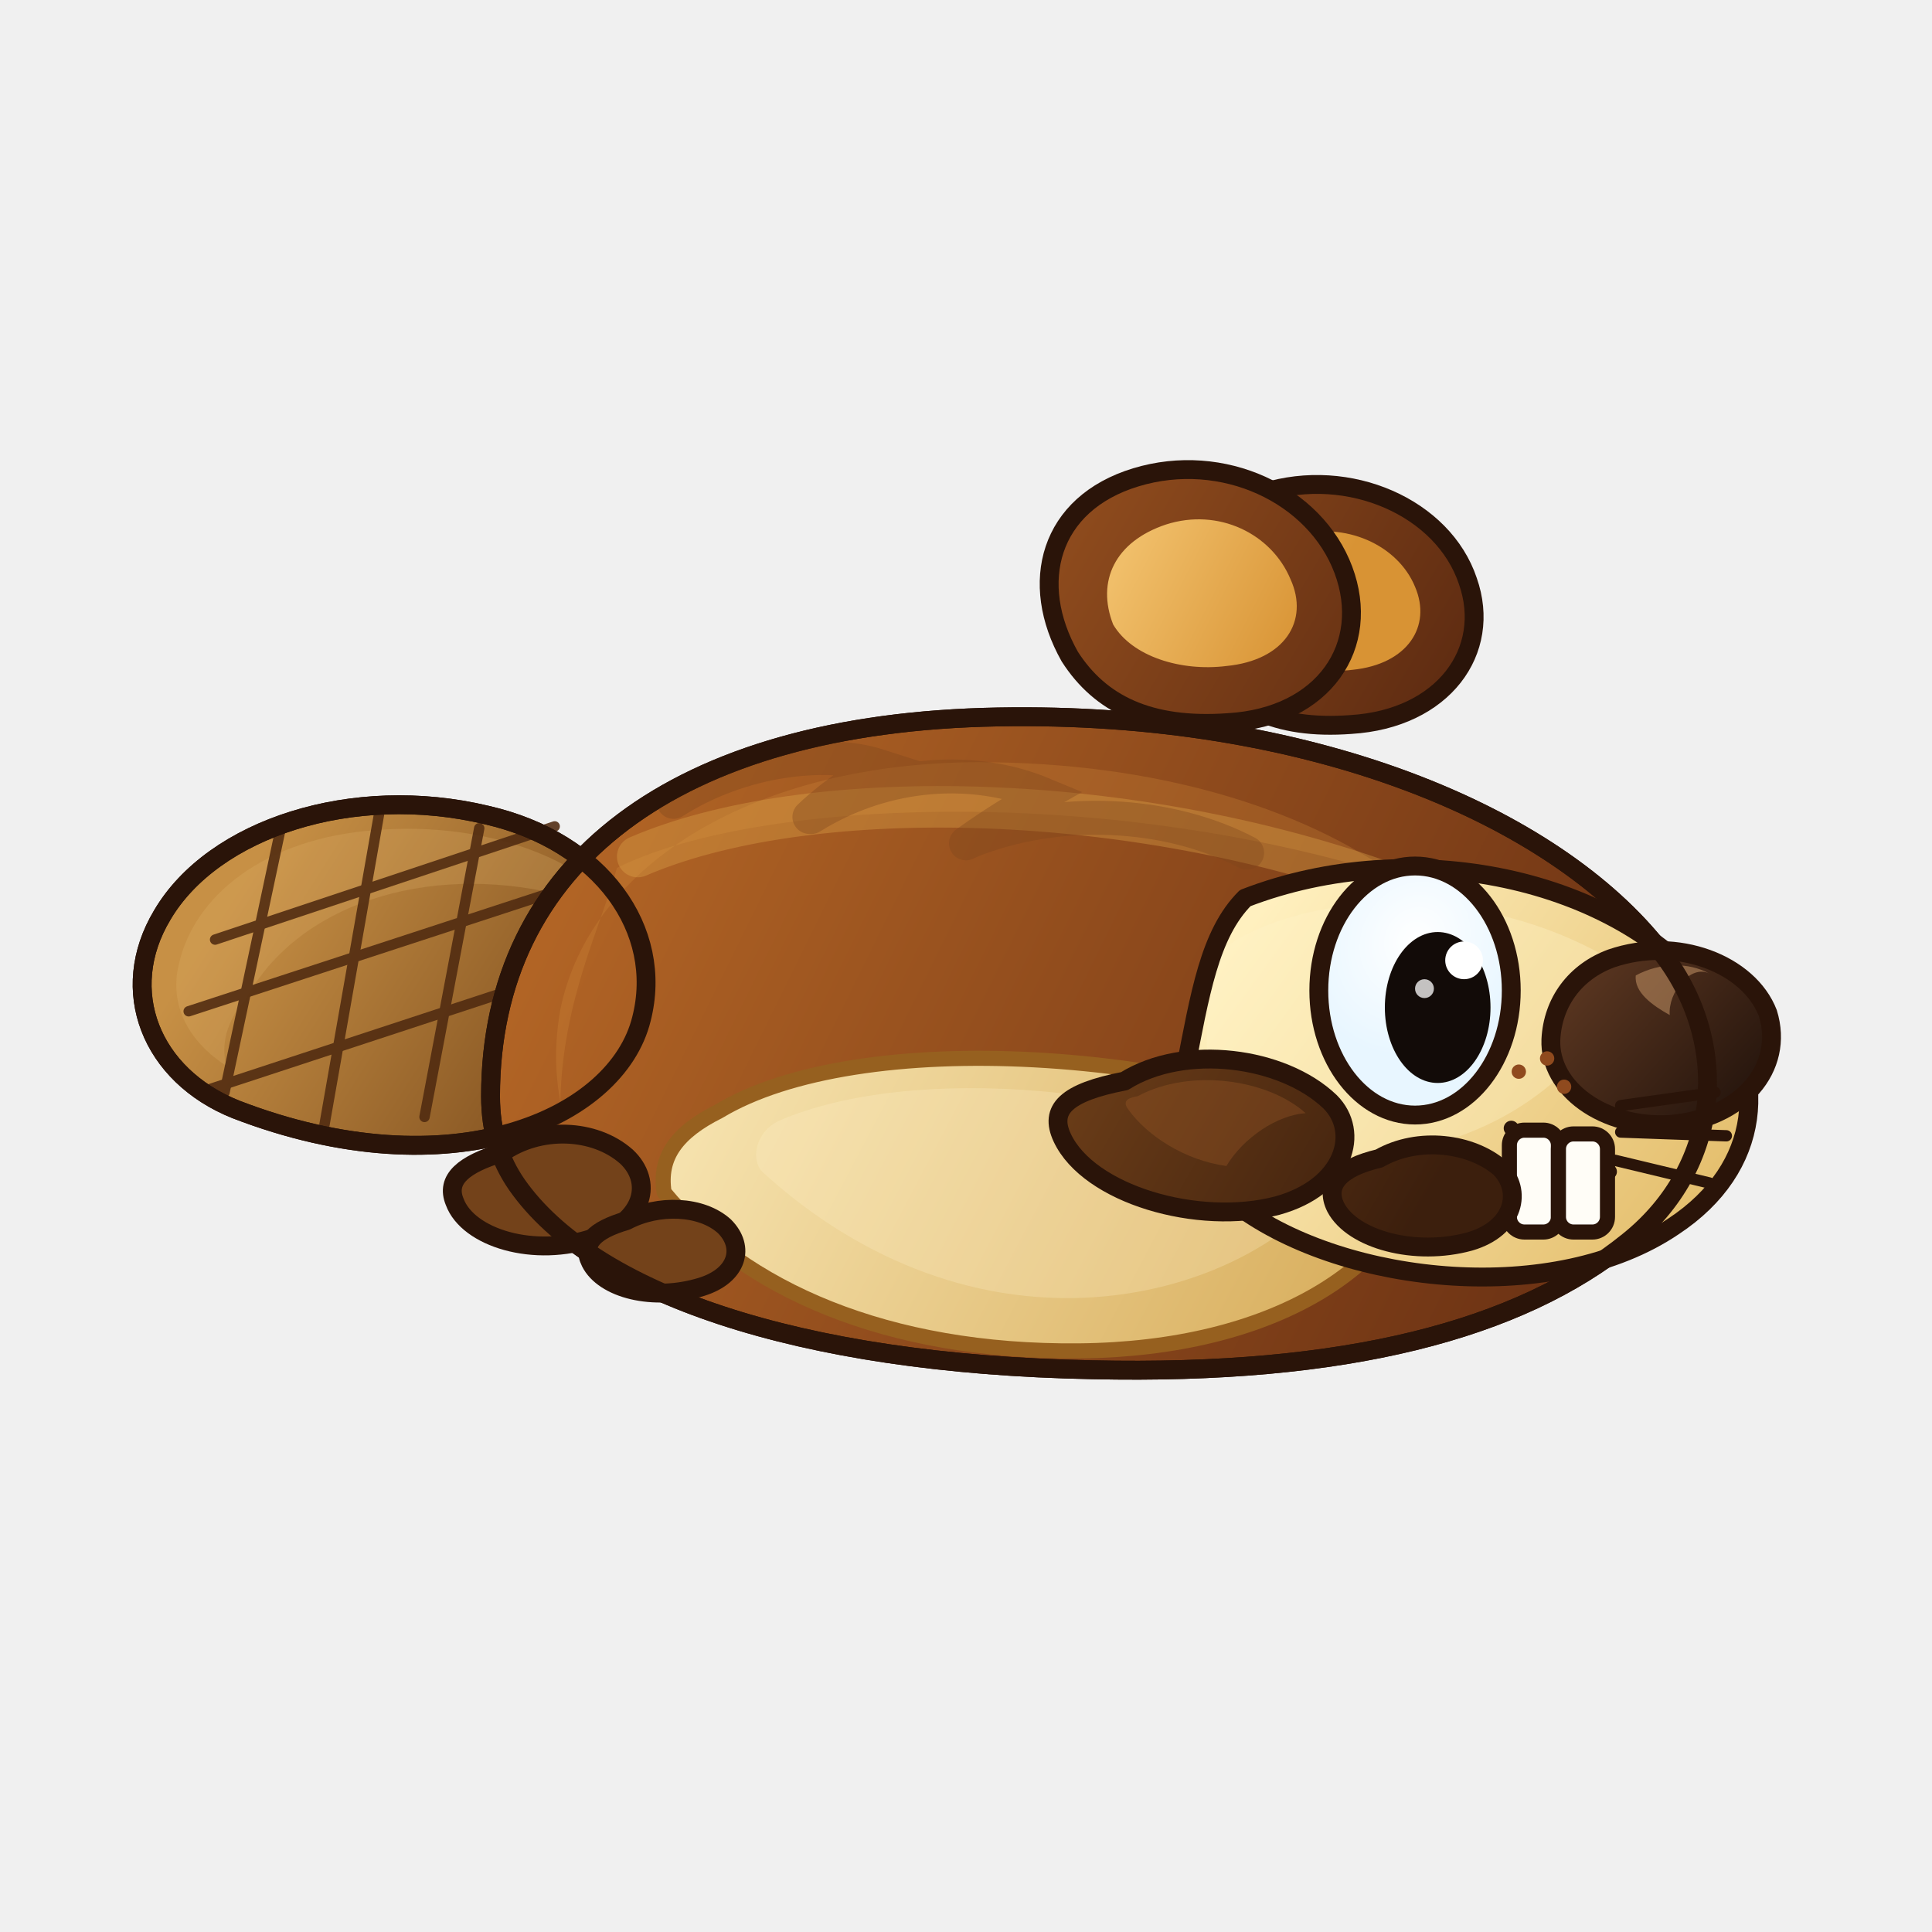
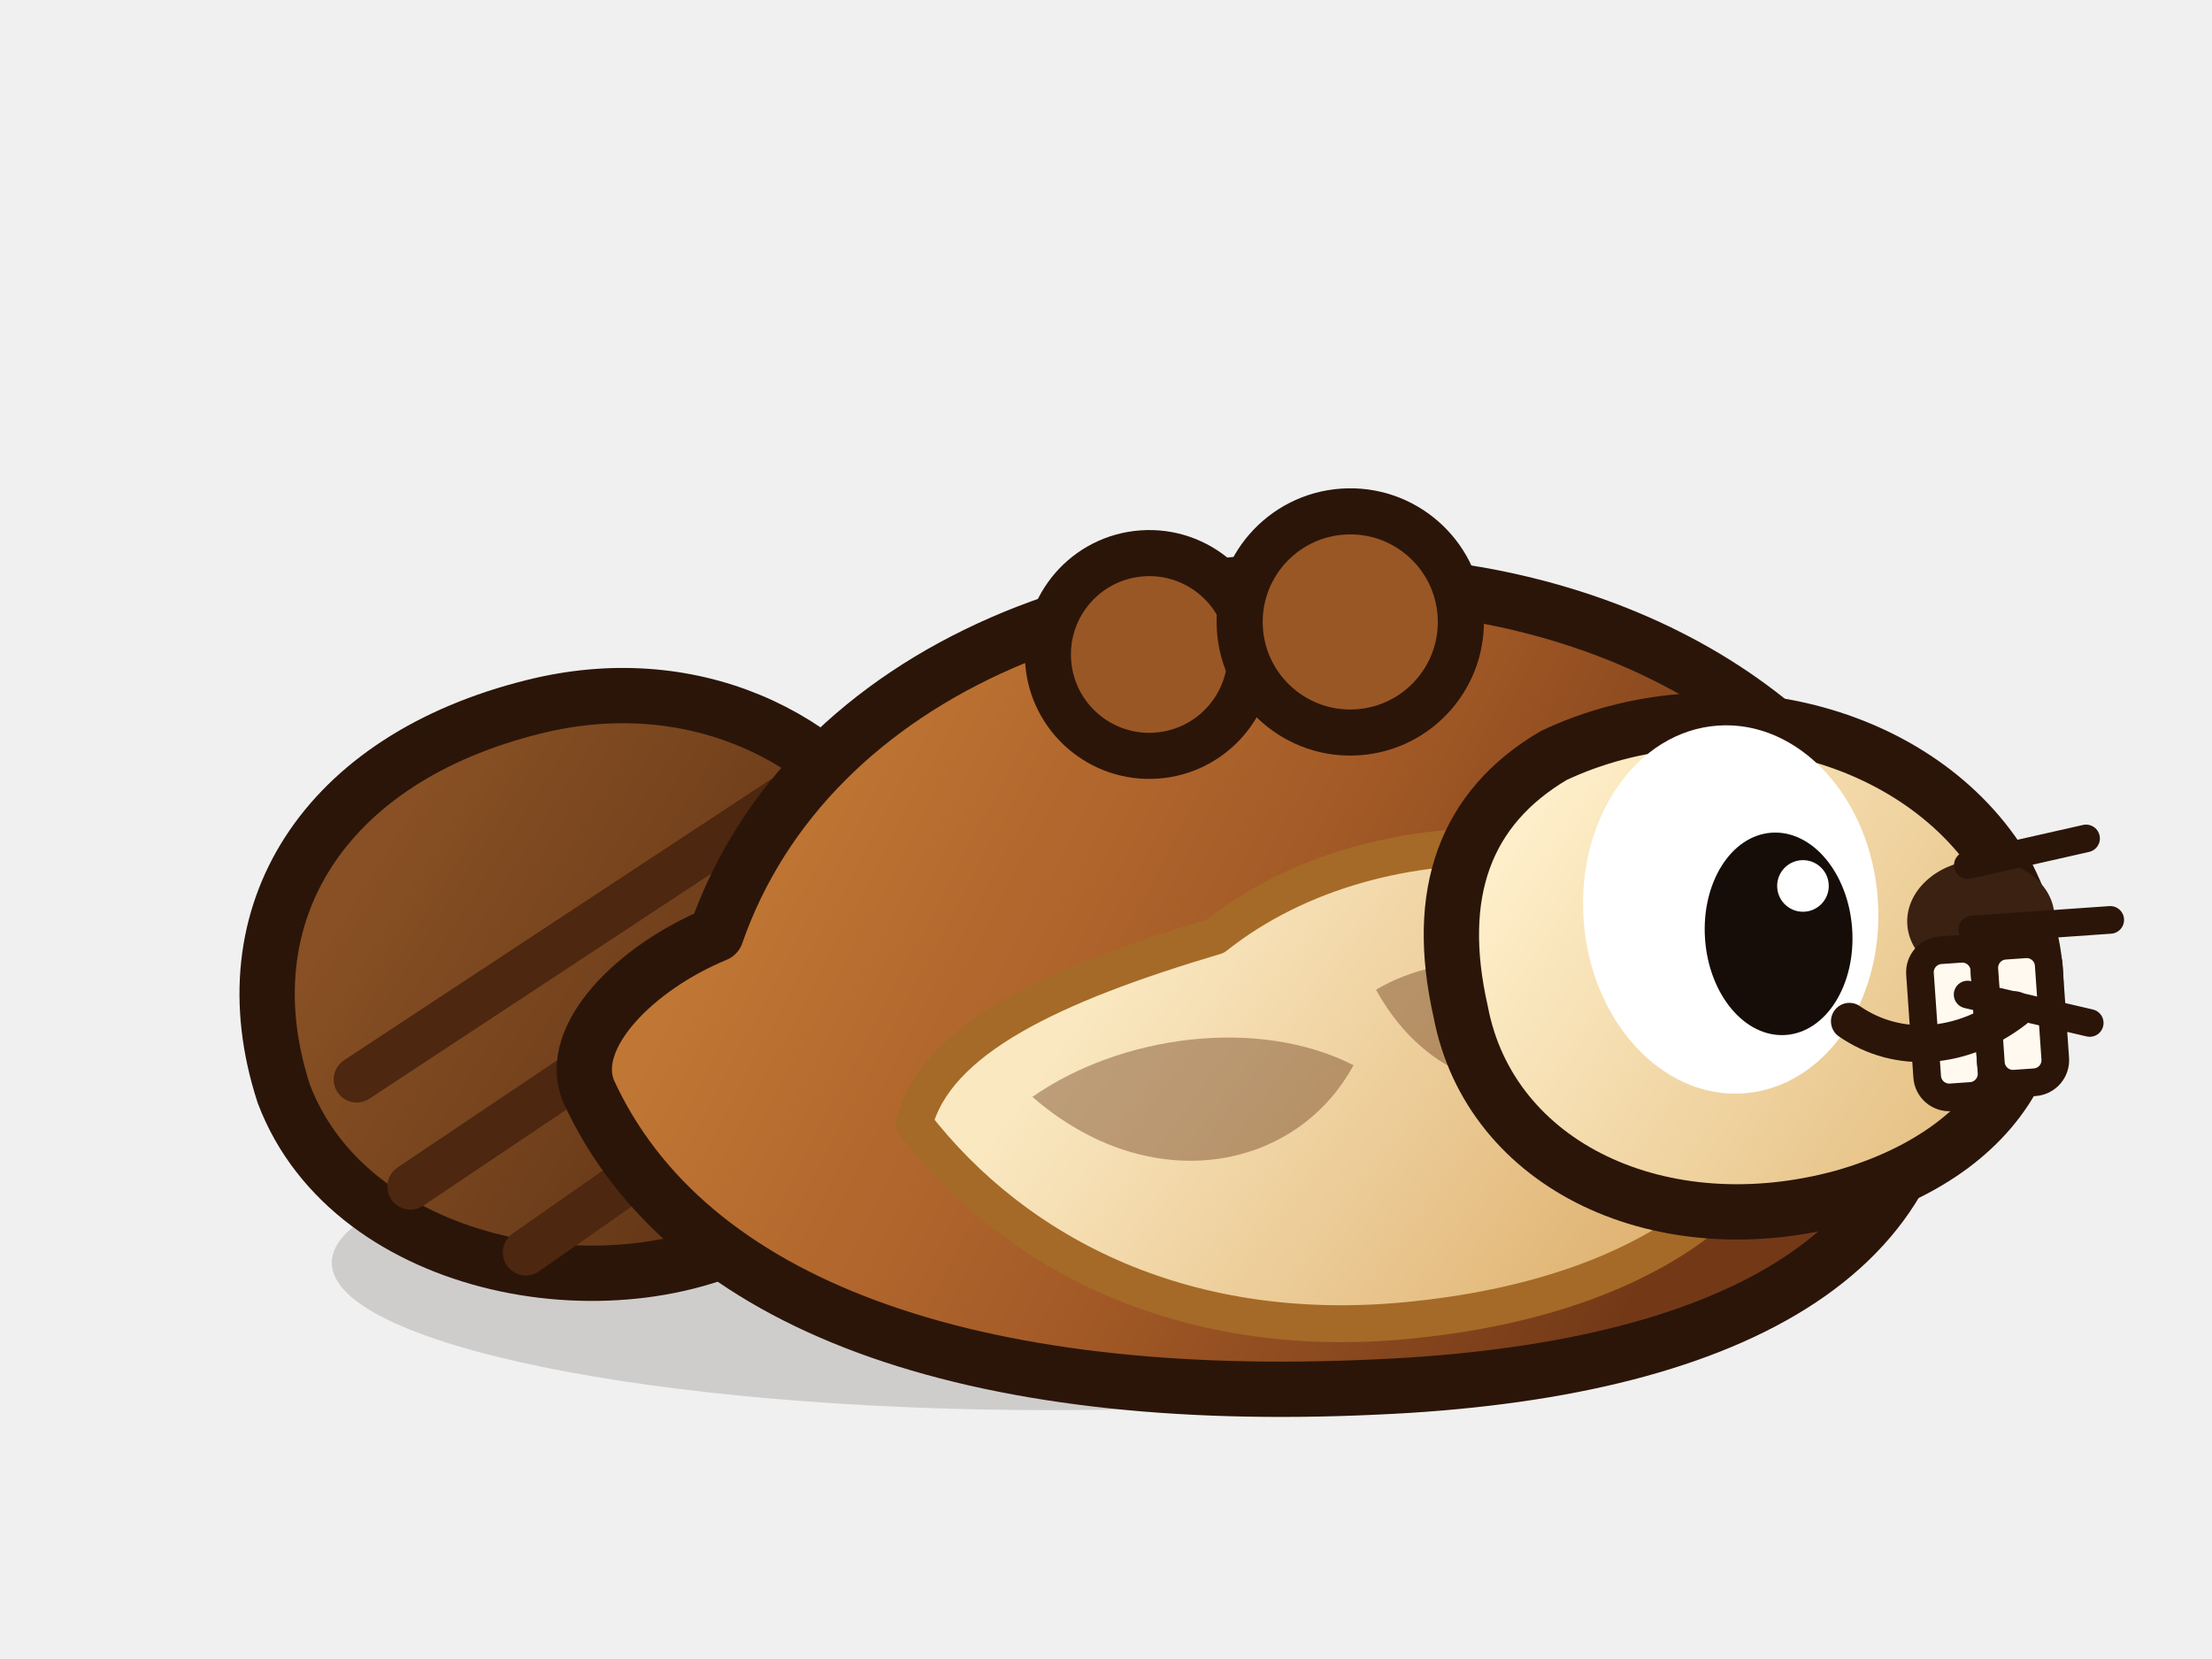
- <svg xmlns="http://www.w3.org/2000/svg" width="1024" height="1024" viewBox="0 0 1024 1024">
+ <svg xmlns="http://www.w3.org/2000/svg" width="240" height="180" viewBox="0 0 240 180">
  <defs>
-     <linearGradient id="furMain" x1="252" y1="404" x2="816" y2="682" gradientUnits="userSpaceOnUse">
-       <stop offset="0" stop-color="#B96A27" />
-       <stop offset="0.55" stop-color="#8E4A1C" />
-       <stop offset="1" stop-color="#6D3314" />
+     <linearGradient id="baseTail" x1="28" y1="106" x2="80" y2="144" gradientUnits="userSpaceOnUse">
+       <stop offset="0" stop-color="#885024" />
+       <stop offset="1" stop-color="#5A3013" />
    </linearGradient>
-     <linearGradient id="furLight" x1="408" y1="508" x2="724" y2="700" gradientUnits="userSpaceOnUse">
-       <stop offset="0" stop-color="#E7B14B" />
-       <stop offset="1" stop-color="#A55B20" />
+     <linearGradient id="baseBody" x1="74" y1="70" x2="180" y2="136" gradientUnits="userSpaceOnUse">
+       <stop offset="0" stop-color="#C97F38" />
+       <stop offset="0.56" stop-color="#A55B27" />
+       <stop offset="1" stop-color="#733917" />
    </linearGradient>
-     <linearGradient id="bellyFill" x1="380" y1="560" x2="760" y2="760" gradientUnits="userSpaceOnUse">
-       <stop offset="0" stop-color="#F5E1AC" />
-       <stop offset="1" stop-color="#D2A34C" />
+     <linearGradient id="baseBelly" x1="130" y1="94" x2="182" y2="138" gradientUnits="userSpaceOnUse">
+       <stop offset="0" stop-color="#FAE8C1" />
+       <stop offset="1" stop-color="#DEB06E" />
    </linearGradient>
-     <linearGradient id="muzzleFill" x1="666" y1="466" x2="908" y2="642" gradientUnits="userSpaceOnUse">
-       <stop offset="0" stop-color="#FFF0BF" />
-       <stop offset="1" stop-color="#E3BC69" />
+     <linearGradient id="baseMuzzle" x1="170" y1="84" x2="220" y2="122" gradientUnits="userSpaceOnUse">
+       <stop offset="0" stop-color="#FFF0CC" />
+       <stop offset="1" stop-color="#E4BE80" />
    </linearGradient>
-     <linearGradient id="tailFill" x1="112" y1="472" x2="314" y2="600" gradientUnits="userSpaceOnUse">
-       <stop offset="0" stop-color="#C79045" />
-       <stop offset="1" stop-color="#7A4A1C" />
-     </linearGradient>
-     <linearGradient id="pawFill" x1="520" y1="560" x2="720" y2="676" gradientUnits="userSpaceOnUse">
-       <stop offset="0" stop-color="#73421A" />
-       <stop offset="1" stop-color="#3C1F0D" />
-     </linearGradient>
-     <linearGradient id="earOuter" x1="560" y1="268" x2="760" y2="386" gradientUnits="userSpaceOnUse">
-       <stop offset="0" stop-color="#8E4B1D" />
-       <stop offset="1" stop-color="#5C2A11" />
-     </linearGradient>
-     <linearGradient id="earInner" x1="586" y1="292" x2="680" y2="340" gradientUnits="userSpaceOnUse">
-       <stop offset="0" stop-color="#F0BE69" />
-       <stop offset="1" stop-color="#D89334" />
-     </linearGradient>
-     <linearGradient id="noseFill" x1="820" y1="500" x2="918" y2="588" gradientUnits="userSpaceOnUse">
-       <stop offset="0" stop-color="#5F3922" />
-       <stop offset="1" stop-color="#22130C" />
-     </linearGradient>
-     <radialGradient id="eyeShine" cx="0" cy="0" r="1" gradientUnits="userSpaceOnUse" gradientTransform="translate(742 490) rotate(35) scale(56 64)">
-       <stop offset="0" stop-color="#FFFFFF" />
-       <stop offset="1" stop-color="#E8F6FF" />
-     </radialGradient>
  </defs>
-   <g id="beaver" transform="translate(8 8)">
-     <g id="tail">
-       <path id="tail_base" d="M117 580C72 562 54 517 78 477C105 431 179 407 250 424C311 438 344 485 332 532C319 585 231 624 117 580Z" fill="url(#tailFill)" />
-       <path id="tail_highlight" d="M122 522C149 472 217 449 288 466C303 470 317 476 328 485C308 448 250 427 191 432C134 436 93 466 86 507C83 526 92 544 112 557C109 546 112 533 122 522Z" fill="#E0B46B" opacity="0.24" />
-       <g id="tail_crosshatch" stroke="#4F2A10" stroke-width="5.5" stroke-linecap="round" opacity="0.88">
-         <path d="M106 490L286 430" />
-         <path d="M92 528L306 458" />
-         <path d="M104 569L317 499" />
-         <path d="M141 430L111 571" />
-         <path d="M193 423L164 588" />
-         <path d="M246 431L217 584" />
-       </g>
-       <path id="tail_outline" d="M117 580C72 562 54 517 78 477C105 431 179 407 250 424C311 438 344 485 332 532C319 585 231 624 117 580Z" fill="none" stroke="#2A1409" stroke-width="10" stroke-linejoin="round" />
-     </g>
-     <g id="body">
-       <path id="body_base" d="M252 573C252 450 350 375 521 372C686 369 816 424 872 496C910 544 905 610 855 650C797 697 705 721 571 718C414 715 306 677 266 620C257 607 252 592 252 573Z" fill="url(#furMain)" />
-       <path id="body_midlight" d="M319 452C391 416 574 407 733 457C682 420 604 396 511 396C394 396 305 449 289 527C286 544 286 560 289 576C290 522 311 482 319 452Z" fill="#D18A38" opacity="0.28" />
-       <path id="back_highlight" d="M330 446C418 408 585 410 724 459" fill="none" stroke="#E3A94C" stroke-width="22" stroke-linecap="round" opacity="0.34" />
-       <path id="body_outline" d="M252 573C252 450 350 375 521 372C686 369 816 424 872 496C910 544 905 610 855 650C797 697 705 721 571 718C414 715 306 677 266 620C257 607 252 592 252 573Z" fill="none" stroke="#2A1409" stroke-width="10" stroke-linejoin="round" />
-     </g>
-     <g id="belly">
-       <path id="belly_base" d="M373 581C446 537 622 545 748 603C736 664 666 707 564 708C462 709 386 675 344 624C341 605 351 592 373 581Z" fill="url(#bellyFill)" />
-       <path id="belly_inner_highlight" d="M405 586C474 556 607 565 703 614C676 652 622 679 561 680C491 681 434 648 396 613C390 607 392 592 405 586Z" fill="#FFF1C9" opacity="0.26" />
-       <path id="belly_outline" d="M373 581C446 537 622 545 748 603C736 664 666 707 564 708C462 709 386 675 344 624C341 605 351 592 373 581Z" fill="none" stroke="#96601F" stroke-width="8" stroke-linejoin="round" />
-     </g>
-     <g id="ear_back">
-       <path id="ear_back_outer" d="M629 341C609 305 619 267 662 253C707 239 757 261 770 300C783 337 757 373 708 376C668 379 643 366 629 341Z" fill="url(#earOuter)" />
-       <path id="ear_back_inner" d="M650 325C642 303 652 284 678 276C705 268 733 281 742 303C751 324 738 344 709 347C685 350 659 342 650 325Z" fill="url(#earInner)" />
-       <path id="ear_back_outline" d="M629 341C609 305 619 267 662 253C707 239 757 261 770 300C783 337 757 373 708 376C668 379 643 366 629 341Z" fill="none" stroke="#2A1409" stroke-width="10" stroke-linejoin="round" />
-     </g>
-     <g id="ear_front">
-       <path id="ear_front_outer" d="M559 340C537 301 548 259 594 245C640 231 689 254 704 294C719 334 694 372 643 375C601 378 575 365 559 340Z" fill="url(#earOuter)" />
-       <path id="ear_front_inner" d="M582 323C573 300 583 279 610 270C638 261 666 275 676 299C686 321 673 342 642 345C618 348 592 340 582 323Z" fill="url(#earInner)" />
-       <path id="ear_front_outline" d="M559 340C537 301 548 259 594 245C640 231 689 254 704 294C719 334 694 372 643 375C601 378 575 365 559 340Z" fill="none" stroke="#2A1409" stroke-width="10" stroke-linejoin="round" />
-     </g>
-     <g id="head">
-       <path id="head_muzzle_base" d="M652 468C740 434 850 457 899 521C930 561 926 611 879 642C817 684 706 674 648 631C624 613 614 589 620 560C628 519 633 487 652 468Z" fill="url(#muzzleFill)" />
-       <path id="head_patch" d="M640 495C686 462 785 459 856 507C843 545 808 582 757 597C706 612 654 604 635 567C629 555 631 519 640 495Z" fill="#FFF2C8" opacity="0.34" />
-       <path id="head_outline" d="M652 468C740 434 850 457 899 521C930 561 926 611 879 642C817 684 706 674 648 631C624 613 614 589 620 560C628 519 633 487 652 468Z" fill="none" stroke="#2A1409" stroke-width="10" stroke-linejoin="round" />
-     </g>
-     <g id="eye">
-       <ellipse id="eye_white" cx="742" cy="517" rx="51" ry="66" fill="url(#eyeShine)" />
-       <ellipse id="eye_pupil" cx="754" cy="526" rx="28" ry="40" fill="#120B08" />
-       <circle id="eye_catchlight_large" cx="768" cy="501" r="10" fill="#FFFFFF" />
-       <circle id="eye_catchlight_small" cx="747" cy="516" r="5" fill="#FFFFFF" opacity="0.75" />
-       <ellipse id="eye_outline" cx="742" cy="517" rx="51" ry="66" fill="none" stroke="#2A1409" stroke-width="10" />
-     </g>
-     <g id="nose">
-       <path id="nose_base" d="M846 500C881 488 919 503 929 529C938 558 915 585 877 588C842 590 813 569 814 543C815 523 827 507 846 500Z" fill="url(#noseFill)" />
-       <path id="nose_highlight" d="M859 509C872 502 887 502 898 508C888 503 876 518 877 530C868 525 858 518 859 509Z" fill="#D4A16F" opacity="0.48" />
-       <path id="nose_outline" d="M846 500C881 488 919 503 929 529C938 558 915 585 877 588C842 590 813 569 814 543C815 523 827 507 846 500Z" fill="none" stroke="#2A1409" stroke-width="10" stroke-linejoin="round" />
-     </g>
-     <g id="mouth">
-       <path id="smile" d="M793 590C806 605 824 612 845 613" fill="none" stroke="#2A1409" stroke-width="8" stroke-linecap="round" />
-       <g id="teeth">
-         <rect id="tooth_left" x="792" y="591" width="26" height="54" rx="8" fill="#FFFDF7" stroke="#2A1409" stroke-width="8" />
-         <rect id="tooth_right" x="818" y="593" width="26" height="52" rx="8" fill="#FFFDF7" stroke="#2A1409" stroke-width="8" />
-       </g>
-       <g id="muzzle_dots" fill="#8F4A1E">
-         <circle cx="797" cy="560" r="3.8" />
-         <circle cx="812" cy="553" r="3.8" />
-         <circle cx="821" cy="568" r="3.8" />
-       </g>
-       <g id="whiskers" stroke="#2A1409" stroke-width="6" stroke-linecap="round">
-         <path d="M851 578L901 571" />
-         <path d="M851 592L907 594" />
-         <path d="M848 607L898 619" />
-       </g>
-     </g>
-     <g id="paw_front">
-       <path id="paw_front_base" d="M588 565C620 545 672 552 697 576C713 592 705 621 669 631C627 642 569 625 555 595C548 580 557 571 588 565Z" fill="url(#pawFill)" />
-       <path id="paw_front_highlight" d="M595 573C623 558 664 564 684 582C669 583 651 595 642 610C620 607 600 594 590 580C587 576 589 574 595 573Z" fill="#9B5A28" opacity="0.36" />
-       <path id="paw_front_outline" d="M588 565C620 545 672 552 697 576C713 592 705 621 669 631C627 642 569 625 555 595C548 580 557 571 588 565Z" fill="none" stroke="#2A1409" stroke-width="10" stroke-linejoin="round" />
-     </g>
-     <g id="paw_back">
-       <path id="paw_back_base" d="M723 606C744 594 772 598 787 611C799 623 795 643 771 650C742 658 709 649 700 632C694 620 702 611 723 606Z" fill="url(#pawFill)" />
-       <path id="paw_back_outline" d="M723 606C744 594 772 598 787 611C799 623 795 643 771 650C742 658 709 649 700 632C694 620 702 611 723 606Z" fill="none" stroke="#2A1409" stroke-width="10" stroke-linejoin="round" />
-     </g>
-     <g id="paw_rear">
-       <path id="paw_rear_base" d="M258 603C278 589 307 590 324 605C338 618 334 639 307 648C275 659 240 648 233 629C228 617 238 609 258 603Z" fill="url(#pawFill)" />
-       <path id="paw_rear_outline" d="M258 603C278 589 307 590 324 605C338 618 334 639 307 648C275 659 240 648 233 629C228 617 238 609 258 603Z" fill="none" stroke="#2A1409" stroke-width="10" stroke-linejoin="round" />
-     </g>
-     <g id="paw_lower">
-       <path id="paw_lower_base" d="M324 639C341 630 364 631 376 642C387 653 383 668 364 674C338 682 312 675 305 661C300 651 307 644 324 639Z" fill="url(#pawFill)" />
-       <path id="paw_lower_outline" d="M324 639C341 630 364 631 376 642C387 653 383 668 364 674C338 682 312 675 305 661C300 651 307 644 324 639Z" fill="none" stroke="#2A1409" stroke-width="10" stroke-linejoin="round" />
-     </g>
-     <g id="fur_details" opacity="0.36">
-       <path id="tuft_top_1" d="M349 417C385 394 430 389 458 398C435 411 421 425 421 425" fill="none" stroke="#7E441B" stroke-width="18" stroke-linecap="round" />
-       <path id="tuft_top_2" d="M422 425C462 400 509 398 545 413C520 427 504 439 504 439" fill="none" stroke="#7E441B" stroke-width="18" stroke-linecap="round" />
-       <path id="tuft_top_3" d="M506 438C553 419 611 422 653 444" fill="none" stroke="#7E441B" stroke-width="18" stroke-linecap="round" />
-     </g>
-     <g id="outline">
-       <path d="M117 580C72 562 54 517 78 477C105 431 179 407 250 424C311 438 344 485 332 532C319 585 231 624 117 580Z" fill="none" stroke="#2A1409" stroke-width="10" stroke-linejoin="round" />
-       <path d="M252 573C252 450 350 375 521 372C686 369 816 424 872 496C910 544 905 610 855 650C797 697 705 721 571 718C414 715 306 677 266 620C257 607 252 592 252 573Z" fill="none" stroke="#2A1409" stroke-width="10" stroke-linejoin="round" />
-     </g>
+   <ellipse cx="114" cy="137" rx="78" ry="16" fill="#1D110A" opacity="0.16" />
+   <g transform="rotate(-4 126 104)">
+     <path d="M30 112C25 92 37 76 60 72C77 69 92 77 99 91C106 105 101 120 82 130C65 139 36 132 30 112Z" fill="url(#baseTail)" stroke="#2B1509" stroke-width="6" stroke-linejoin="round" />
+     <path d="M38 111L86 84" stroke="#4D2710" stroke-width="5" stroke-linecap="round" />
+     <path d="M43 123L90 96" stroke="#4D2710" stroke-width="5" stroke-linecap="round" />
+     <path d="M55 131L95 107" stroke="#4D2710" stroke-width="5" stroke-linecap="round" />
+     <path d="M78 98C90 70 126 58 163 67C191 74 209 94 209 116C209 142 184 153 146 152C102 151 72 138 63 114C61 108 69 101 78 98Z" fill="url(#baseBody)" stroke="#2B1509" stroke-width="6" stroke-linejoin="round" />
+     <path d="M132 102C151 89 181 93 196 109C197 132 178 144 151 145C126 146 108 135 98 120C101 111 114 106 132 102Z" fill="url(#baseBelly)" stroke="#A56A27" stroke-width="4" stroke-linejoin="round" />
+     <circle cx="127" cy="71" r="11" fill="#995725" stroke="#2B1509" stroke-width="5" />
+     <circle cx="149" cy="69" r="12" fill="#995725" stroke="#2B1509" stroke-width="5" />
+     <path d="M111 118C121 112 136 111 146 117C139 128 123 130 111 118Z" fill="#6A3A1B" opacity="0.42" />
+     <path d="M149 109C157 105 169 106 179 114C172 123 156 124 149 109Z" fill="#6A3A1B" opacity="0.42" />
+     <path d="M170 85C188 78 210 85 218 101C225 117 217 131 198 135C178 139 160 129 158 112C156 99 160 90 170 85Z" fill="url(#baseMuzzle)" stroke="#2B1509" stroke-width="6" stroke-linejoin="round" />
+     <ellipse cx="188" cy="103" rx="16" ry="20" fill="#FFFFFF" />
+     <ellipse cx="193" cy="106" rx="8" ry="11" fill="#160D08" />
+     <circle cx="196" cy="101" r="2.8" fill="#FFFFFF" />
+     <ellipse cx="215" cy="106" rx="8" ry="6.5" fill="#3A2112" />
+     <rect x="208" y="109" width="7" height="16" rx="2.4" fill="#FFF9F0" stroke="#2B1509" stroke-width="3" />
+     <rect x="215" y="109" width="7" height="15" rx="2.4" fill="#FFF9F0" stroke="#2B1509" stroke-width="3" />
+     <path d="M200 116C205 120 212 120 218 116" fill="none" stroke="#2B1509" stroke-width="4" stroke-linecap="round" />
+     <path d="M214 100L227 98" stroke="#2B1509" stroke-width="3" stroke-linecap="round" />
+     <path d="M214 107L229 107" stroke="#2B1509" stroke-width="3" stroke-linecap="round" />
+     <path d="M213 114L226 118" stroke="#2B1509" stroke-width="3" stroke-linecap="round" />
  </g>
</svg>
